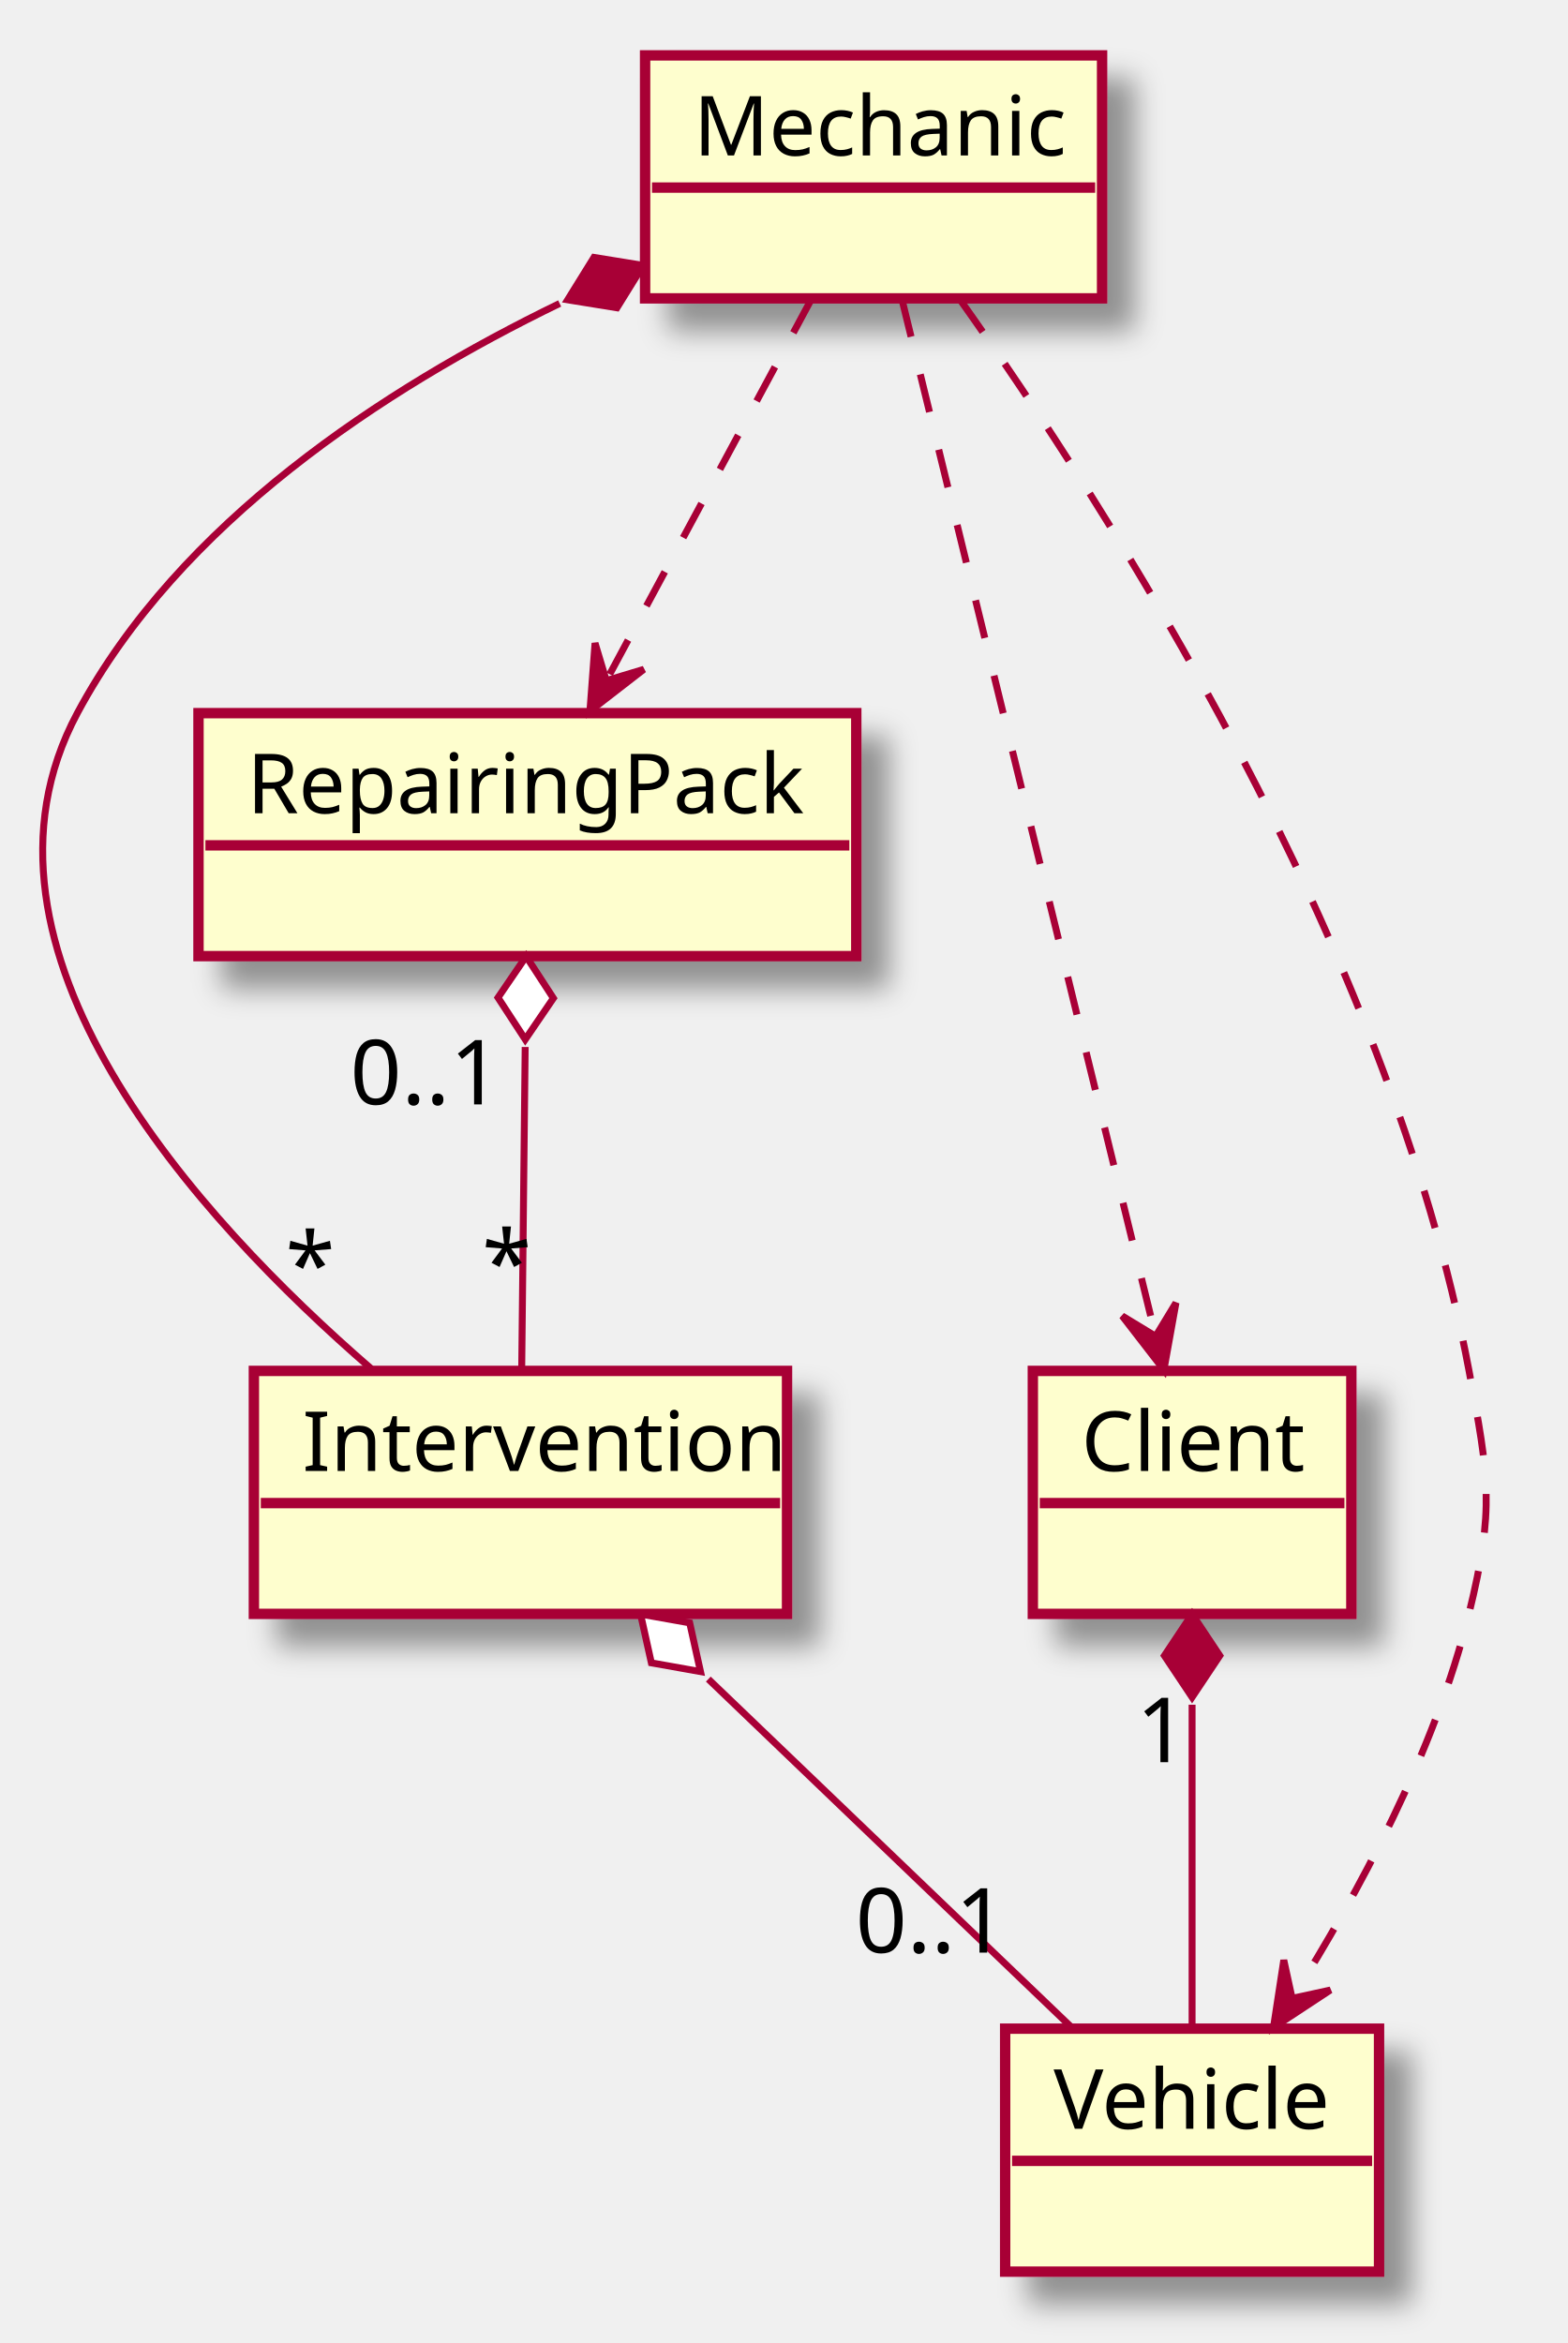
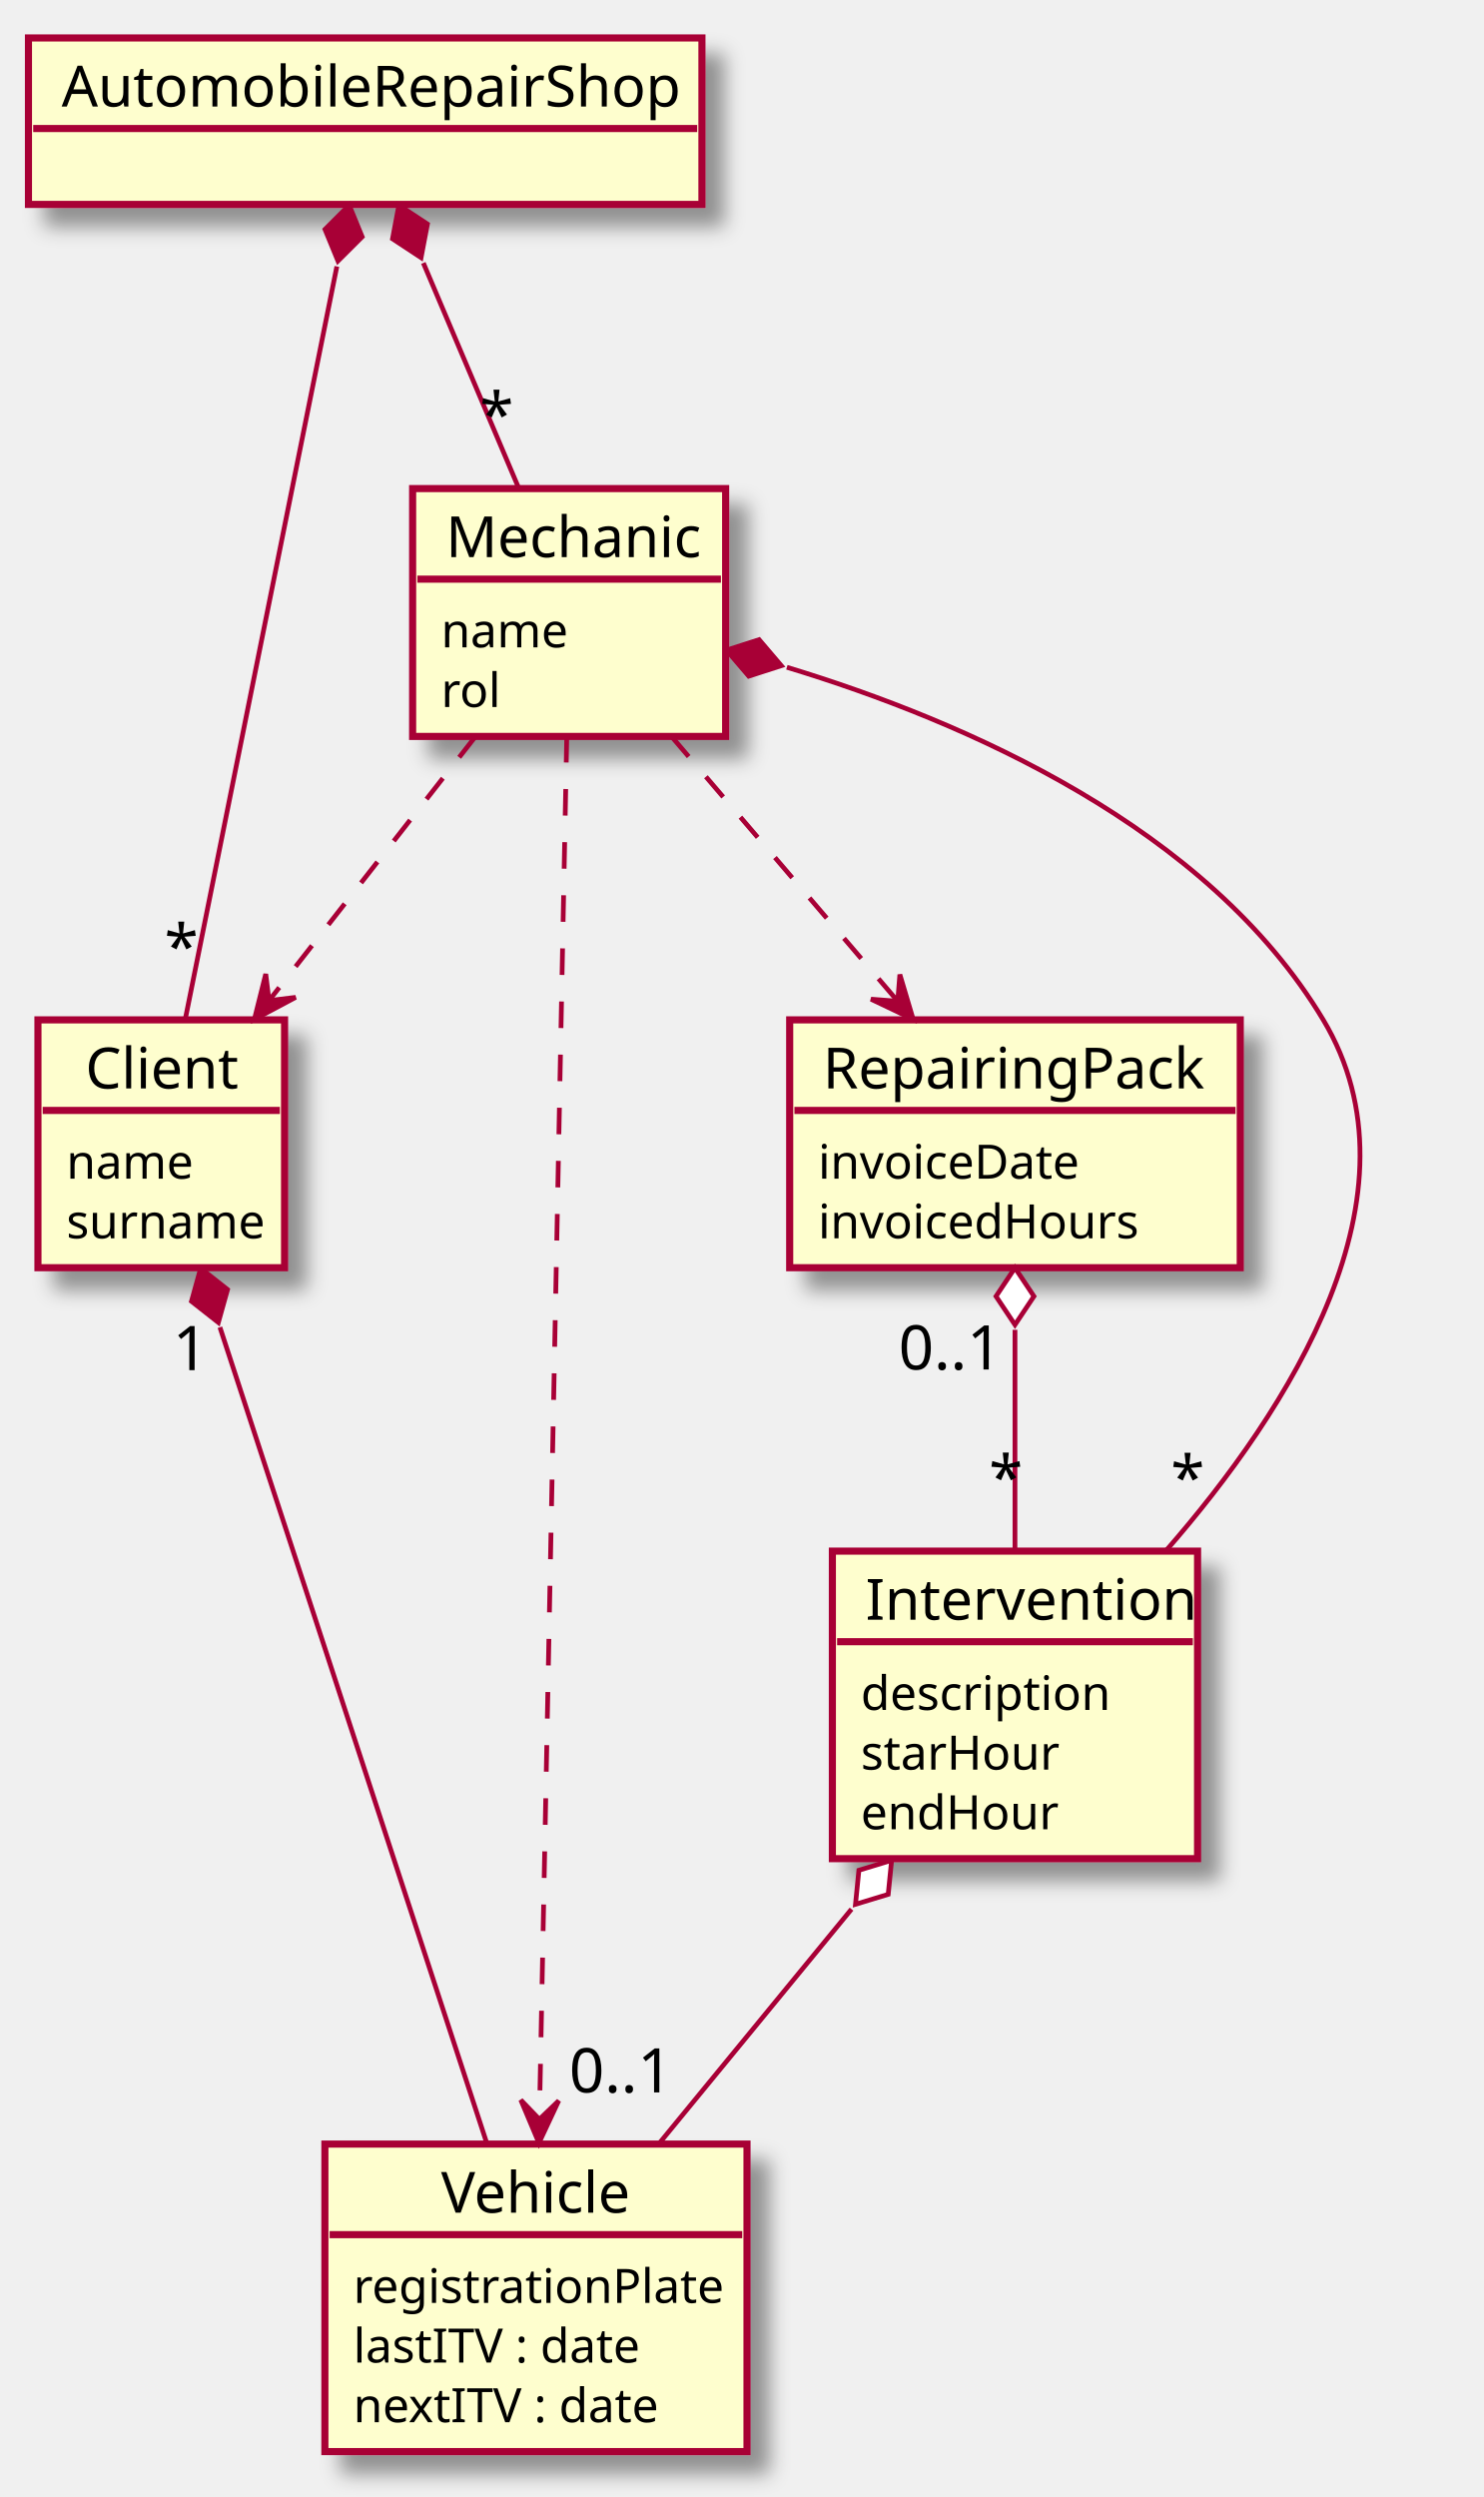
- <svg xmlns="http://www.w3.org/2000/svg" contentScriptType="application/ecmascript" contentStyleType="text/css" height="423.75px" preserveAspectRatio="none" style="width:283px;height:423px;" version="1.1" viewBox="0 0 283 423" width="283.75px" zoomAndPan="magnify">
+ <svg xmlns="http://www.w3.org/2000/svg" contentScriptType="application/ecmascript" contentStyleType="text/css" height="658.75px" preserveAspectRatio="none" style="width:391px;height:658px;" version="1.1" viewBox="0 0 391 658" width="391.25px" zoomAndPan="magnify">
  <defs>
-     <filter height="300%" id="f1entkm6jbwse6" width="300%" x="-1" y="-1">
+     <filter height="300%" id="f1va2m2vf9kafz" width="300%" x="-1" y="-1">
      <feGaussianBlur result="blurOut" stdDeviation="2.5" />
      <feColorMatrix in="blurOut" result="blurOut2" type="matrix" values="0 0 0 0 0 0 0 0 0 0 0 0 0 0 0 0 0 0 .4 0" />
      <feOffset dx="5.0" dy="5.0" in="blurOut2" result="blurOut3" />
      <feBlend in="SourceGraphic" in2="blurOut3" mode="normal" />
    </filter>
  </defs>
  <g>
-     <rect fill="#FEFECE" filter="url(#f1entkm6jbwse6)" height="43.867" style="stroke: #A80036; stroke-width: 1.875;" width="82.5" x="116.459" y="10" />
-     <text fill="#000000" font-family="sans-serif" font-size="15" lengthAdjust="spacingAndGlyphs" textLength="65" x="125.209" y="28.071">Mechanic</text>
-     <line style="stroke: #A80036; stroke-width: 1.875;" x1="117.709" x2="197.709" y1="33.867" y2="33.867" />
-     <rect fill="#FEFECE" filter="url(#f1entkm6jbwse6)" height="43.867" style="stroke: #A80036; stroke-width: 1.875;" width="96.25" x="45.834" y="247.5" />
-     <text fill="#000000" font-family="sans-serif" font-size="15" lengthAdjust="spacingAndGlyphs" textLength="78.75" x="54.584" y="265.571">Intervention</text>
-     <line style="stroke: #A80036; stroke-width: 1.875;" x1="47.084" x2="140.834" y1="271.367" y2="271.367" />
-     <rect fill="#FEFECE" filter="url(#f1entkm6jbwse6)" height="43.867" style="stroke: #A80036; stroke-width: 1.875;" width="57.5" x="186.459" y="247.5" />
-     <text fill="#000000" font-family="sans-serif" font-size="15" lengthAdjust="spacingAndGlyphs" textLength="40" x="195.209" y="265.571">Client</text>
-     <line style="stroke: #A80036; stroke-width: 1.875;" x1="187.709" x2="242.709" y1="271.367" y2="271.367" />
-     <rect fill="#FEFECE" filter="url(#f1entkm6jbwse6)" height="43.867" style="stroke: #A80036; stroke-width: 1.875;" width="67.5" x="181.459" y="366.25" />
-     <text fill="#000000" font-family="sans-serif" font-size="15" lengthAdjust="spacingAndGlyphs" textLength="50" x="190.209" y="384.321">Vehicle</text>
-     <line style="stroke: #A80036; stroke-width: 1.875;" x1="182.709" x2="247.709" y1="390.117" y2="390.117" />
-     <rect fill="#FEFECE" filter="url(#f1entkm6jbwse6)" height="43.867" style="stroke: #A80036; stroke-width: 1.875;" width="118.75" x="35.834" y="128.75" />
-     <text fill="#000000" font-family="sans-serif" font-size="15" lengthAdjust="spacingAndGlyphs" textLength="101.25" x="44.584" y="146.821">RepairingPack</text>
-     <line style="stroke: #A80036; stroke-width: 1.875;" x1="37.084" x2="153.334" y1="152.617" y2="152.617" />
-     <path d="M101.037,54.786 C69.255,70.209 32.391,94.353 13.959,128.75 C-8.837,171.294 35.712,219.988 66.995,247.089 " fill="none" id="Mechanic&lt;-Intervention" style="stroke: #A80036; stroke-width: 1.25;" />
-     <polygon fill="#A80036" points="116.127,47.91,107.229,46.47,102.478,54.13,111.376,55.57,116.127,47.91" style="stroke: #A80036; stroke-width: 1.25;" />
-     <text fill="#000000" font-family="sans-serif" font-size="16.25" lengthAdjust="spacingAndGlyphs" textLength="6.25" x="51.53" y="234.119">*</text>
-     <path d="M173.375,54.182 C199.556,91.017 250.757,170.571 265.209,247.5 C268.8,266.61 269.849,272.368 265.209,291.25 C259.053,316.311 245.045,342.089 233.417,360.556 " fill="none" id="Mechanic-&gt;Vehicle" style="stroke: #A80036; stroke-width: 1.25; stroke-dasharray: 7.0,7.0;" />
-     <polygon fill="#A80036" points="229.898,366.044,240.181,359.275,233.272,360.783,231.764,353.875,229.898,366.044" style="stroke: #A80036; stroke-width: 1.25;" />
-     <path d="M146.535,53.909 C136.201,73.13 120.787,101.8 109.549,122.704 " fill="none" id="Mechanic-&gt;RepairingPack" style="stroke: #A80036; stroke-width: 1.25; stroke-dasharray: 7.0,7.0;" />
-     <polygon fill="#A80036" points="106.497,128.38,116.229,120.84,109.457,122.876,107.422,116.104,106.497,128.38" style="stroke: #A80036; stroke-width: 1.25;" />
-     <path d="M162.812,53.98 C173.213,96.485 196.859,193.126 208.491,240.671 " fill="none" id="Mechanic-&gt;Client" style="stroke: #A80036; stroke-width: 1.25; stroke-dasharray: 7.0,7.0;" />
-     <polygon fill="#A80036" points="210.118,247.317,212.3,235.202,208.632,241.247,202.587,237.578,210.118,247.317" style="stroke: #A80036; stroke-width: 1.25;" />
-     <path d="M215.209,307.768 C215.209,326.979 215.209,349.721 215.209,365.88 " fill="none" id="Client&lt;-Vehicle" style="stroke: #A80036; stroke-width: 1.25;" />
-     <polygon fill="#A80036" points="215.209,291.408,210.209,298.908,215.209,306.408,220.209,298.908,215.209,291.408" style="stroke: #A80036; stroke-width: 1.25;" />
-     <text fill="#000000" font-family="sans-serif" font-size="16.25" lengthAdjust="spacingAndGlyphs" textLength="8.75" x="205.119" y="318.137">1</text>
-     <path d="M94.81,189.018 C94.603,208.229 94.359,230.971 94.185,247.13 " fill="none" id="RepairingPack&lt;-Intervention" style="stroke: #A80036; stroke-width: 1.25;" />
-     <polygon fill="#FFFFFF" points="94.986,172.659,89.905,180.105,94.824,187.658,99.905,180.212,94.986,172.659" style="stroke: #A80036; stroke-width: 1.25;" />
-     <text fill="#000000" font-family="sans-serif" font-size="16.25" lengthAdjust="spacingAndGlyphs" textLength="27.5" x="63.206" y="199.387">0..1</text>
-     <text fill="#000000" font-family="sans-serif" font-size="16.25" lengthAdjust="spacingAndGlyphs" textLength="6.25" x="87.011" y="233.772">*</text>
-     <path d="M127.872,303.139 C148.819,323.222 175.083,348.402 193.311,365.88 " fill="none" id="Intervention&lt;-Vehicle" style="stroke: #A80036; stroke-width: 1.25;" />
-     <polygon fill="#FFFFFF" points="115.636,291.408,117.59,300.208,126.464,301.789,124.51,292.989,115.636,291.408" style="stroke: #A80036; stroke-width: 1.25;" />
-     <text fill="#000000" font-family="sans-serif" font-size="16.25" lengthAdjust="spacingAndGlyphs" textLength="27.5" x="154.449" y="352.522">0..1</text>
+     <rect fill="#FEFECE" filter="url(#f1va2m2vf9kafz)" height="43.867" style="stroke: #A80036; stroke-width: 1.875;" width="177.5" x="7.5" y="10" />
+     <text fill="#000000" font-family="sans-serif" font-size="15" lengthAdjust="spacingAndGlyphs" textLength="160" x="16.25" y="28.071">AutomobileRepairShop</text>
+     <line style="stroke: #A80036; stroke-width: 1.875;" x1="8.75" x2="183.75" y1="33.867" y2="33.867" />
+     <rect fill="#FEFECE" filter="url(#f1va2m2vf9kafz)" height="65.312" style="stroke: #A80036; stroke-width: 1.875;" width="82.5" x="108.75" y="128.75" />
+     <text fill="#000000" font-family="sans-serif" font-size="15" lengthAdjust="spacingAndGlyphs" textLength="65" x="117.5" y="146.821">Mechanic</text>
+     <line style="stroke: #A80036; stroke-width: 1.875;" x1="110" x2="190" y1="152.617" y2="152.617" />
+     <text fill="#000000" font-family="sans-serif" font-size="12.5" lengthAdjust="spacingAndGlyphs" textLength="33.75" x="116.25" y="170.593">name</text>
+     <text fill="#000000" font-family="sans-serif" font-size="12.5" lengthAdjust="spacingAndGlyphs" textLength="15" x="116.25" y="186.316">rol</text>
+     <rect fill="#FEFECE" filter="url(#f1va2m2vf9kafz)" height="81.035" style="stroke: #A80036; stroke-width: 1.875;" width="96.25" x="219.375" y="408.75" />
+     <text fill="#000000" font-family="sans-serif" font-size="15" lengthAdjust="spacingAndGlyphs" textLength="78.75" x="228.125" y="426.821">Intervention</text>
+     <line style="stroke: #A80036; stroke-width: 1.875;" x1="220.625" x2="314.375" y1="432.617" y2="432.617" />
+     <text fill="#000000" font-family="sans-serif" font-size="12.5" lengthAdjust="spacingAndGlyphs" textLength="65" x="226.875" y="450.593">description</text>
+     <text fill="#000000" font-family="sans-serif" font-size="12.5" lengthAdjust="spacingAndGlyphs" textLength="47.5" x="226.875" y="466.316">starHour</text>
+     <text fill="#000000" font-family="sans-serif" font-size="12.5" lengthAdjust="spacingAndGlyphs" textLength="50" x="226.875" y="482.039">endHour</text>
+     <rect fill="#FEFECE" filter="url(#f1va2m2vf9kafz)" height="65.312" style="stroke: #A80036; stroke-width: 1.875;" width="65" x="10" y="268.75" />
+     <text fill="#000000" font-family="sans-serif" font-size="15" lengthAdjust="spacingAndGlyphs" textLength="40" x="22.5" y="286.821">Client</text>
+     <line style="stroke: #A80036; stroke-width: 1.875;" x1="11.25" x2="73.75" y1="292.617" y2="292.617" />
+     <text fill="#000000" font-family="sans-serif" font-size="12.5" lengthAdjust="spacingAndGlyphs" textLength="33.75" x="17.5" y="310.593">name</text>
+     <text fill="#000000" font-family="sans-serif" font-size="12.5" lengthAdjust="spacingAndGlyphs" textLength="50" x="17.5" y="326.316">surname</text>
+     <rect fill="#FEFECE" filter="url(#f1va2m2vf9kafz)" height="81.035" style="stroke: #A80036; stroke-width: 1.875;" width="111.25" x="85.625" y="565" />
+     <text fill="#000000" font-family="sans-serif" font-size="15" lengthAdjust="spacingAndGlyphs" textLength="50" x="116.25" y="583.071">Vehicle</text>
+     <line style="stroke: #A80036; stroke-width: 1.875;" x1="86.875" x2="195.625" y1="588.867" y2="588.867" />
+     <text fill="#000000" font-family="sans-serif" font-size="12.5" lengthAdjust="spacingAndGlyphs" textLength="96.25" x="93.125" y="606.843">registrationPlate</text>
+     <text fill="#000000" font-family="sans-serif" font-size="12.5" lengthAdjust="spacingAndGlyphs" textLength="78.75" x="93.125" y="622.566">lastITV : date</text>
+     <text fill="#000000" font-family="sans-serif" font-size="12.5" lengthAdjust="spacingAndGlyphs" textLength="83.75" x="93.125" y="638.289">nextITV : date</text>
+     <rect fill="#FEFECE" filter="url(#f1va2m2vf9kafz)" height="65.312" style="stroke: #A80036; stroke-width: 1.875;" width="118.75" x="208.125" y="268.75" />
+     <text fill="#000000" font-family="sans-serif" font-size="15" lengthAdjust="spacingAndGlyphs" textLength="101.25" x="216.875" y="286.821">RepairingPack</text>
+     <line style="stroke: #A80036; stroke-width: 1.875;" x1="209.375" x2="325.625" y1="292.617" y2="292.617" />
+     <text fill="#000000" font-family="sans-serif" font-size="12.5" lengthAdjust="spacingAndGlyphs" textLength="71.25" x="215.625" y="310.593">invoiceDate</text>
+     <text fill="#000000" font-family="sans-serif" font-size="12.5" lengthAdjust="spacingAndGlyphs" textLength="83.75" x="215.625" y="326.316">invoicedHours</text>
+     <path d="M111.57,69.287 C119.492,87.986 129.068,110.59 136.679,128.556 " fill="none" id="AutomobileRepairShop&lt;-Mechanic" style="stroke: #A80036; stroke-width: 1.25;" />
+     <polygon fill="#A80036" points="105.126,54.076,103.448,62.933,110.977,67.888,112.655,59.032,105.126,54.076" style="stroke: #A80036; stroke-width: 1.25;" />
+     <text fill="#000000" font-family="sans-serif" font-size="16.25" lengthAdjust="spacingAndGlyphs" textLength="6.25" x="126.42" y="115.034">*</text>
+     <path d="M88.781,70.211 C78.131,123.088 58.772,219.208 48.804,268.7 " fill="none" id="AutomobileRepairShop&lt;-Client" style="stroke: #A80036; stroke-width: 1.25;" />
+     <polygon fill="#A80036" points="92.032,54.066,85.65,60.432,89.072,68.771,95.454,62.406,92.032,54.066" style="stroke: #A80036; stroke-width: 1.25;" />
+     <text fill="#000000" font-family="sans-serif" font-size="16.25" lengthAdjust="spacingAndGlyphs" textLength="6.25" x="43.329" y="255.213">*</text>
+     <path d="M207.386,175.835 C254.539,190.149 318.342,218.015 348.75,268.75 C376.255,314.642 339.766,371.46 307.246,408.695 " fill="none" id="Mechanic&lt;-Intervention" style="stroke: #A80036; stroke-width: 1.25;" />
+     <polygon fill="#A80036" points="191.484,171.321,197.334,178.179,205.914,175.416,200.064,168.559,191.484,171.321" style="stroke: #A80036; stroke-width: 1.25;" />
+     <text fill="#000000" font-family="sans-serif" font-size="16.25" lengthAdjust="spacingAndGlyphs" textLength="6.25" x="308.549" y="395.179">*</text>
+     <path d="M149.377,193.924 C147.856,270.751 143.944,468.363 142.16,558.422 " fill="none" id="Mechanic-&gt;Vehicle" style="stroke: #A80036; stroke-width: 1.25; stroke-dasharray: 7.0,7.0;" />
+     <polygon fill="#A80036" points="142.035,564.717,147.257,553.568,142.159,558.468,137.259,553.37,142.035,564.717" style="stroke: #A80036; stroke-width: 1.25;" />
+     <path d="M176.956,194.045 C194.72,214.833 218.032,242.113 236.553,263.785 " fill="none" id="Mechanic-&gt;RepairingPack" style="stroke: #A80036; stroke-width: 1.25; stroke-dasharray: 7.0,7.0;" />
+     <polygon fill="#A80036" points="240.669,268.601,237.161,256.8,236.608,263.85,229.559,263.297,240.669,268.601" style="stroke: #A80036; stroke-width: 1.25;" />
+     <path d="M125.337,194.045 C109.222,214.657 88.116,241.654 71.241,263.238 " fill="none" id="Mechanic-&gt;Client" style="stroke: #A80036; stroke-width: 1.25; stroke-dasharray: 7.0,7.0;" />
+     <polygon fill="#A80036" points="67.048,268.601,77.916,262.819,70.898,263.678,70.039,256.659,67.048,268.601" style="stroke: #A80036; stroke-width: 1.25;" />
+     <path d="M57.957,349.751 C77.299,408.877 110.079,509.086 128.212,564.519 " fill="none" id="Client&lt;-Vehicle" style="stroke: #A80036; stroke-width: 1.25;" />
+     <polygon fill="#A80036" points="52.881,334.235,50.462,342.918,57.546,348.491,59.966,339.808,52.881,334.235" style="stroke: #A80036; stroke-width: 1.25;" />
+     <text fill="#000000" font-family="sans-serif" font-size="16.25" lengthAdjust="spacingAndGlyphs" textLength="8.75" x="45.52" y="361.059">1</text>
+     <path d="M267.5,350.429 C267.5,369.158 267.5,390.382 267.5,408.254 " fill="none" id="RepairingPack&lt;-Intervention" style="stroke: #A80036; stroke-width: 1.25;" />
+     <polygon fill="#FFFFFF" points="267.5,334.099,262.5,341.599,267.5,349.099,272.5,341.599,267.5,334.099" style="stroke: #A80036; stroke-width: 1.25;" />
+     <text fill="#000000" font-family="sans-serif" font-size="16.25" lengthAdjust="spacingAndGlyphs" textLength="27.5" x="236.82" y="360.891">0..1</text>
+     <text fill="#000000" font-family="sans-serif" font-size="16.25" lengthAdjust="spacingAndGlyphs" textLength="6.25" x="260.635" y="395.123">*</text>
+     <path d="M224.416,503.092 C207.792,523.338 189.1,546.103 173.653,564.915 " fill="none" id="Intervention&lt;-Vehicle" style="stroke: #A80036; stroke-width: 1.25;" />
+     <polygon fill="#FFFFFF" points="234.988,490.22,226.364,492.843,225.468,501.812,234.092,499.189,234.988,490.22" style="stroke: #A80036; stroke-width: 1.25;" />
+     <text fill="#000000" font-family="sans-serif" font-size="16.25" lengthAdjust="spacingAndGlyphs" textLength="27.5" x="150" y="551.392">0..1</text>
  </g>
</svg>
